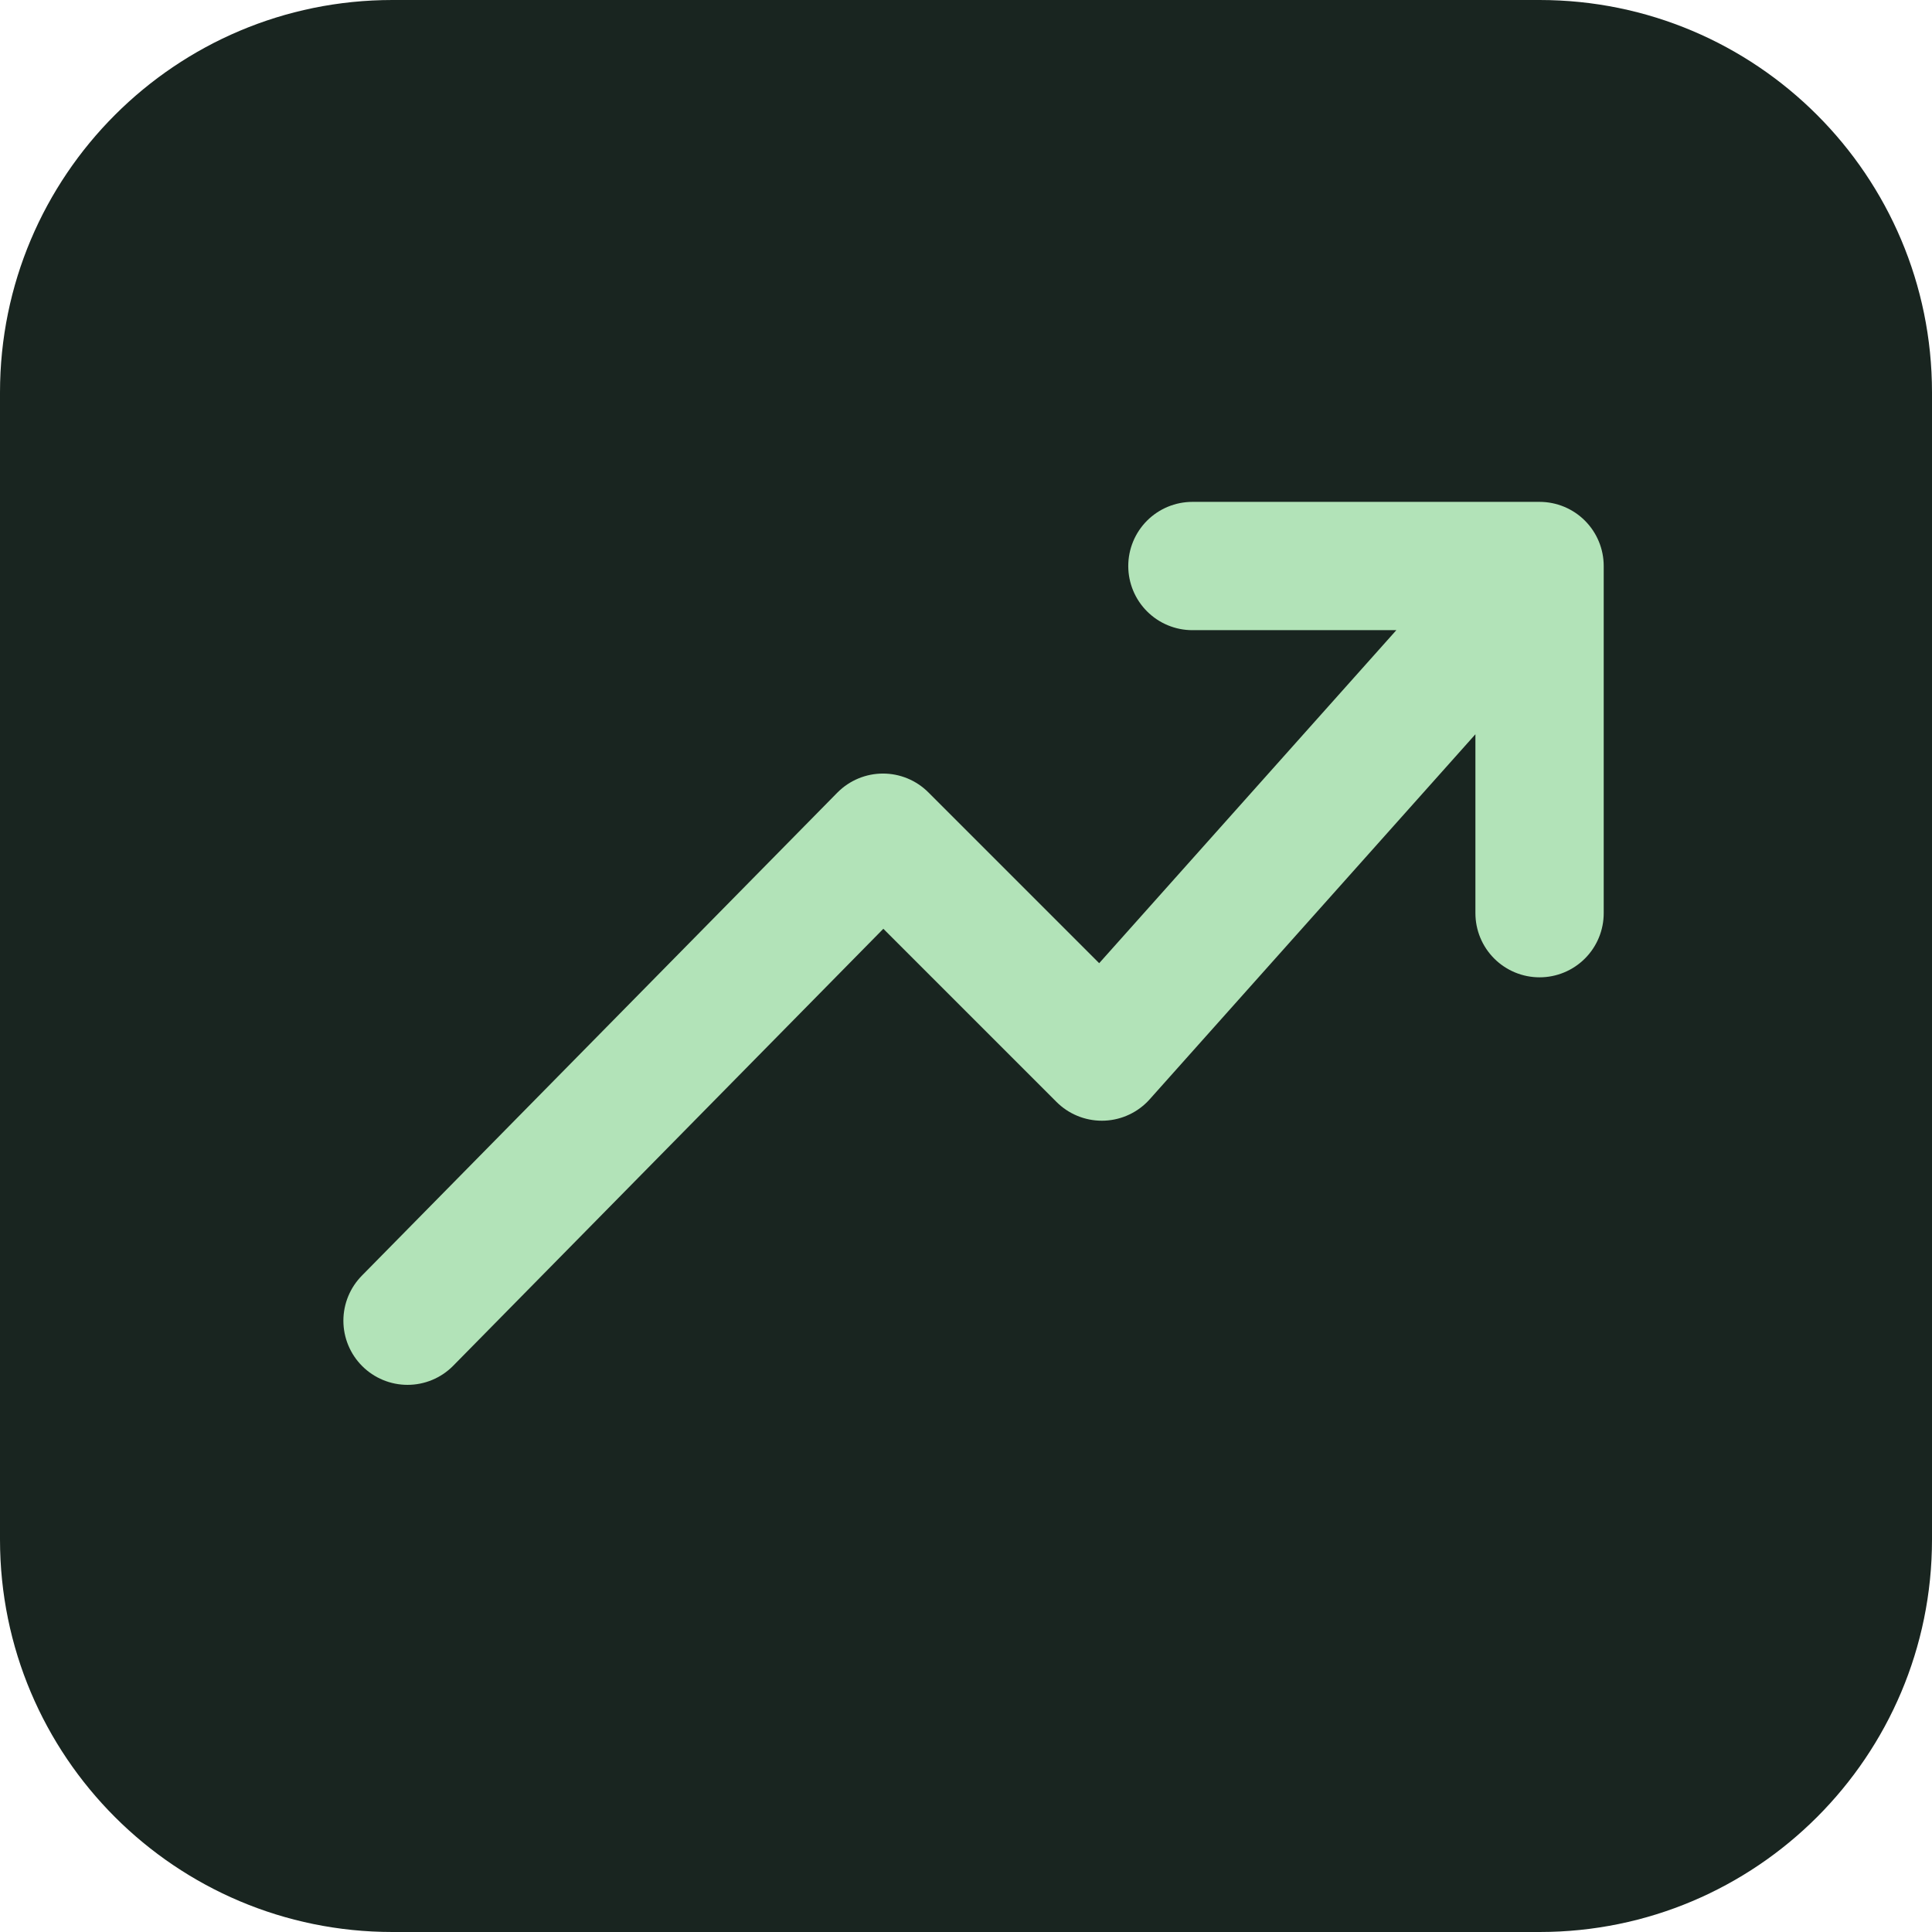
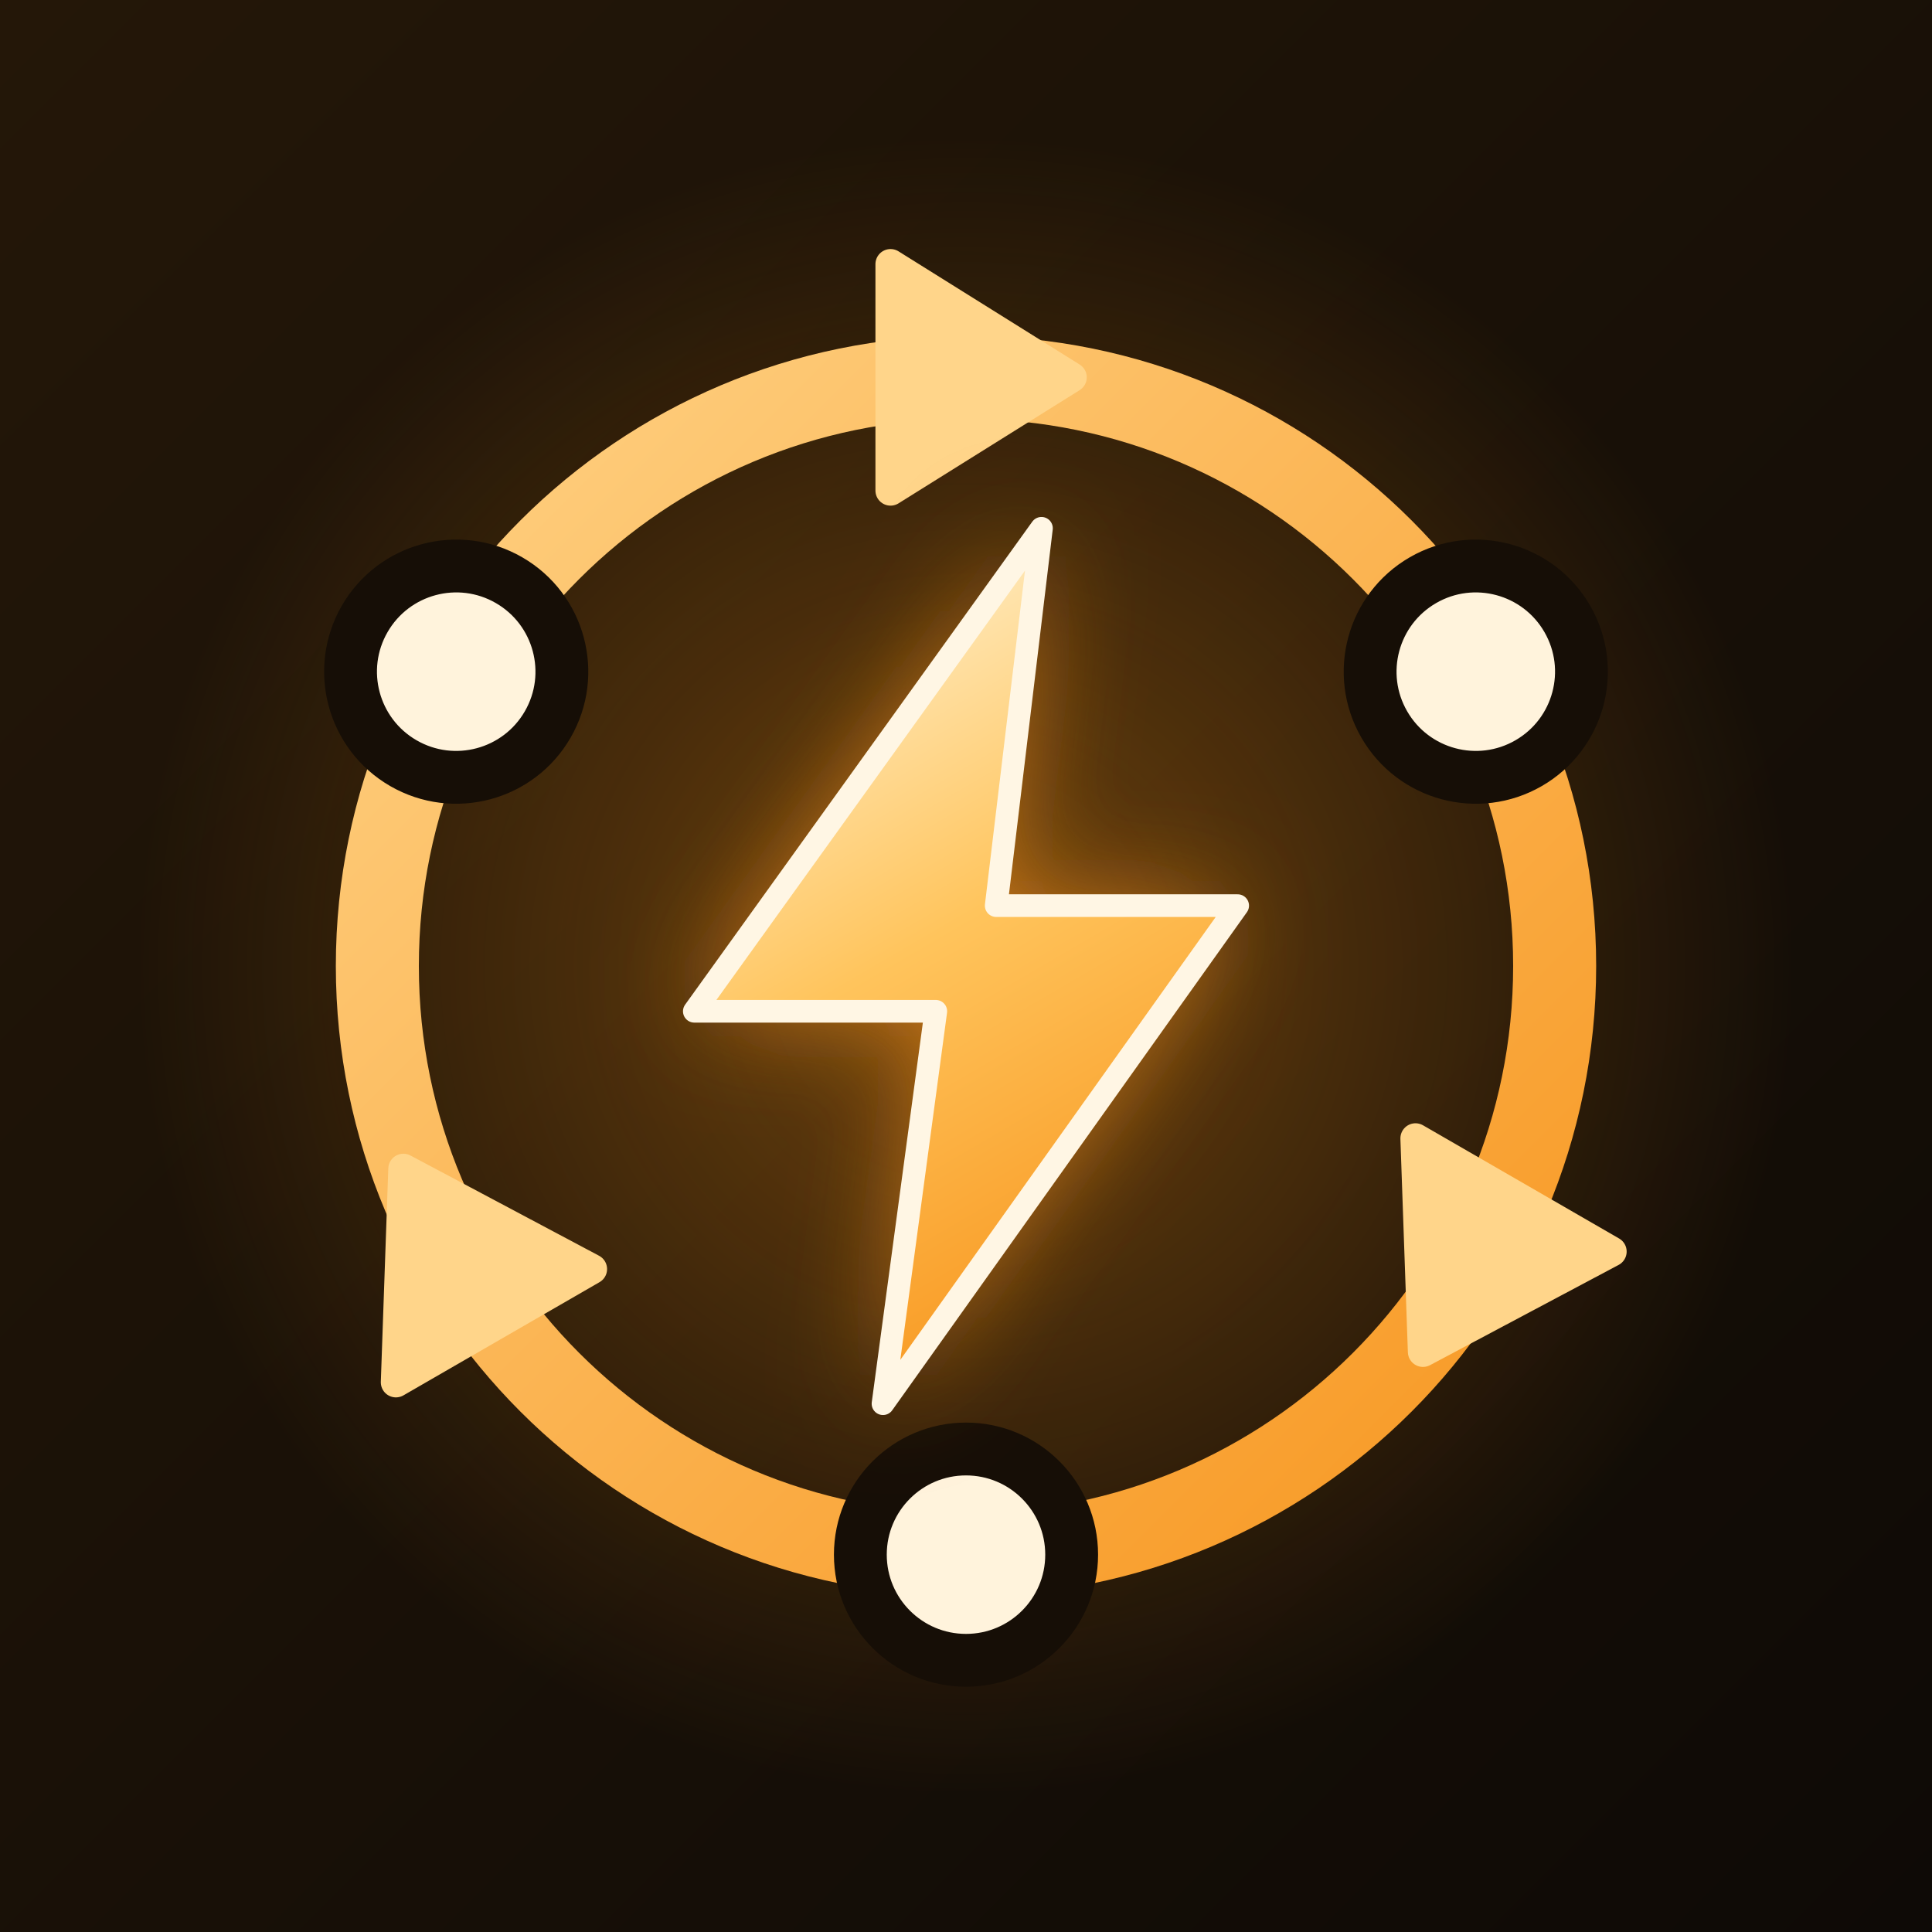
- <svg xmlns="http://www.w3.org/2000/svg" width="256" height="256" viewBox="0 0 256 256">
-   <rect width="256" height="256" rx="52" fill="#192520" />
-   <path d="M54 175 117 111l29 29 58-65M158 75h46v46" fill="none" stroke="#b2e3b8" stroke-width="17" stroke-linecap="round" stroke-linejoin="round" />
+ <svg xmlns="http://www.w3.org/2000/svg" width="256" height="256" viewBox="0 0 256 256" role="img" aria-label="SatsSurge Autopilot">
+   <defs>
+     <linearGradient id="ss-bg" x1="0" y1="0" x2="256" y2="256" gradientUnits="userSpaceOnUse">
+       <stop stop-color="#241708" />
+       <stop offset="1" stop-color="#0E0A06" />
+     </linearGradient>
+     <radialGradient id="ss-glow" cx="128" cy="128" r="110" gradientUnits="userSpaceOnUse">
+       <stop stop-color="#F7931A" stop-opacity="0.38" />
+       <stop offset="1" stop-color="#F7931A" stop-opacity="0" />
+     </radialGradient>
+     <linearGradient id="ss-ring" x1="40" y1="40" x2="216" y2="216" gradientUnits="userSpaceOnUse">
+       <stop stop-color="#FFD58A" />
+       <stop offset="1" stop-color="#F7931A" />
+     </linearGradient>
+     <linearGradient id="ss-bolt" x1="100" y1="80" x2="156" y2="176" gradientUnits="userSpaceOnUse">
+       <stop stop-color="#FFF1CF" />
+       <stop offset="0.45" stop-color="#FFC45C" />
+       <stop offset="1" stop-color="#F7931A" />
+     </linearGradient>
+     <filter id="ss-blur" x="-50%" y="-50%" width="200%" height="200%">
+       <feGaussianBlur stdDeviation="7" />
+     </filter>
+   </defs>
+   <rect width="256" height="256" fill="url(#ss-bg)" />
+   <rect width="256" height="256" fill="url(#ss-glow)" />
+   <circle cx="128" cy="128" r="78" fill="none" stroke="url(#ss-ring)" stroke-width="11" />
+   <g fill="#FFD58A" stroke="#FFD58A" stroke-width="4" stroke-linejoin="round">
+     <path d="M118 35 142 50 118 65Z" />
+     <path d="M118 35 142 50 118 65Z" transform="rotate(120 128 128)" />
+     <path d="M118 35 142 50 118 65Z" transform="rotate(240 128 128)" />
+   </g>
+   <g fill="#FFF3DC" stroke="#160E06" stroke-width="7">
+     <circle cx="128" cy="206" r="14" />
+     <circle cx="128" cy="206" r="14" transform="rotate(120 128 128)" />
+     <circle cx="128" cy="206" r="14" transform="rotate(240 128 128)" />
+   </g>
+   <path d="M138 70 92 134h32l-7 52 47-66h-32l6-50Z" fill="#F7931A" opacity="0.7" filter="url(#ss-blur)" />
+   <path d="M138 70 92 134h32l-7 52 47-66h-32l6-50Z" fill="url(#ss-bolt)" stroke="#FFF6E4" stroke-width="3" stroke-linejoin="round" />
</svg>
